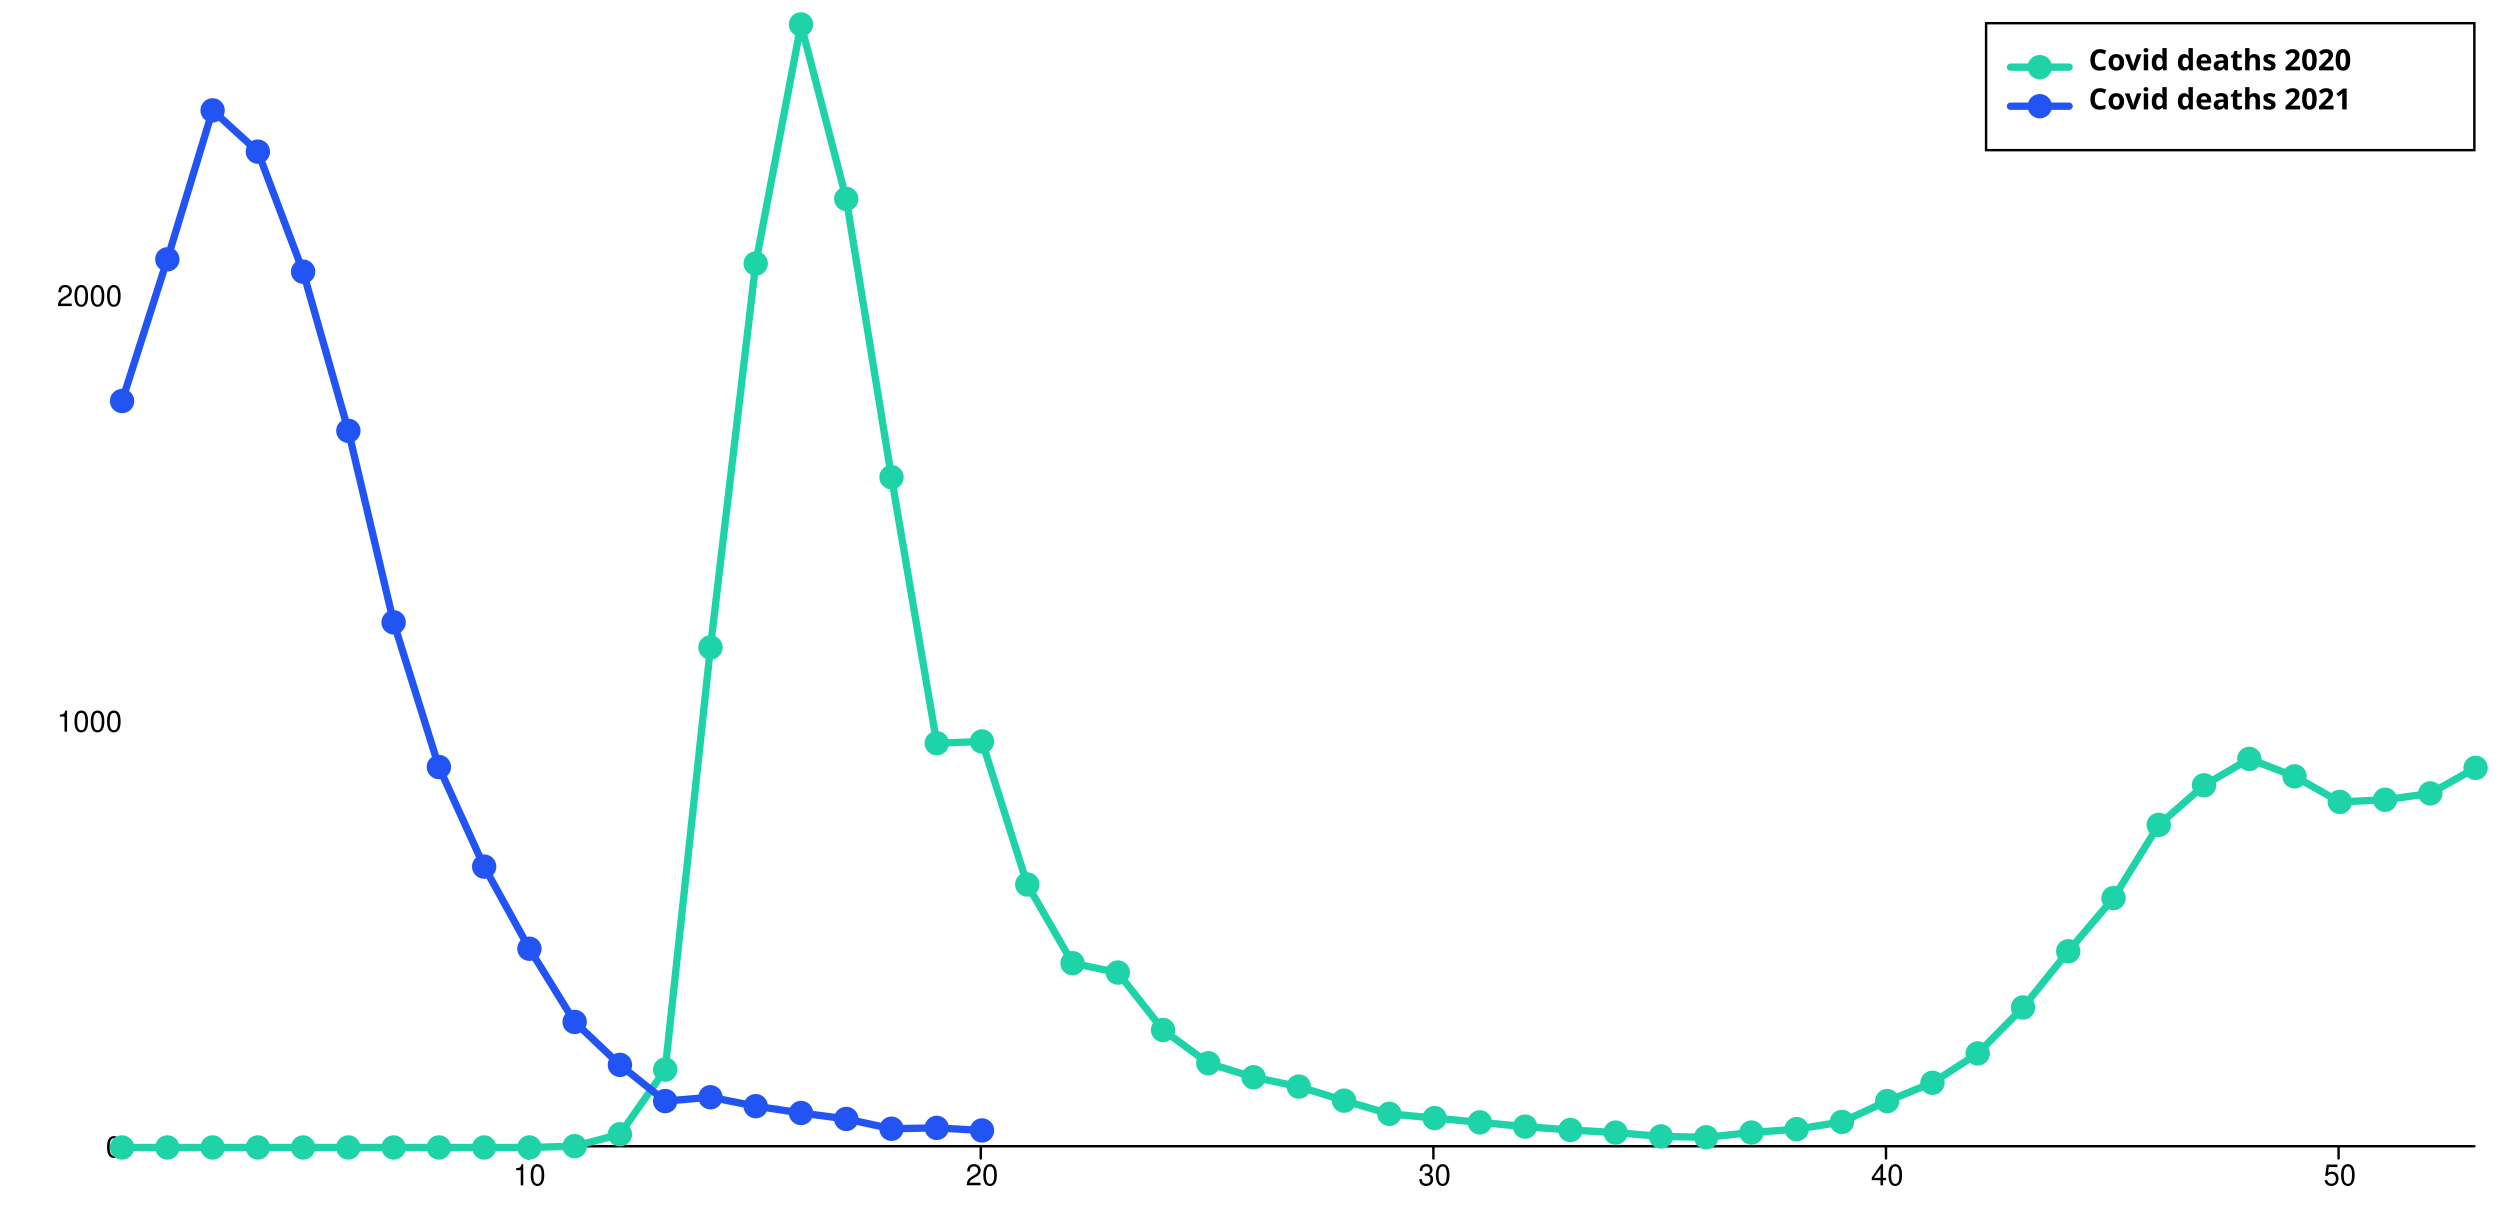
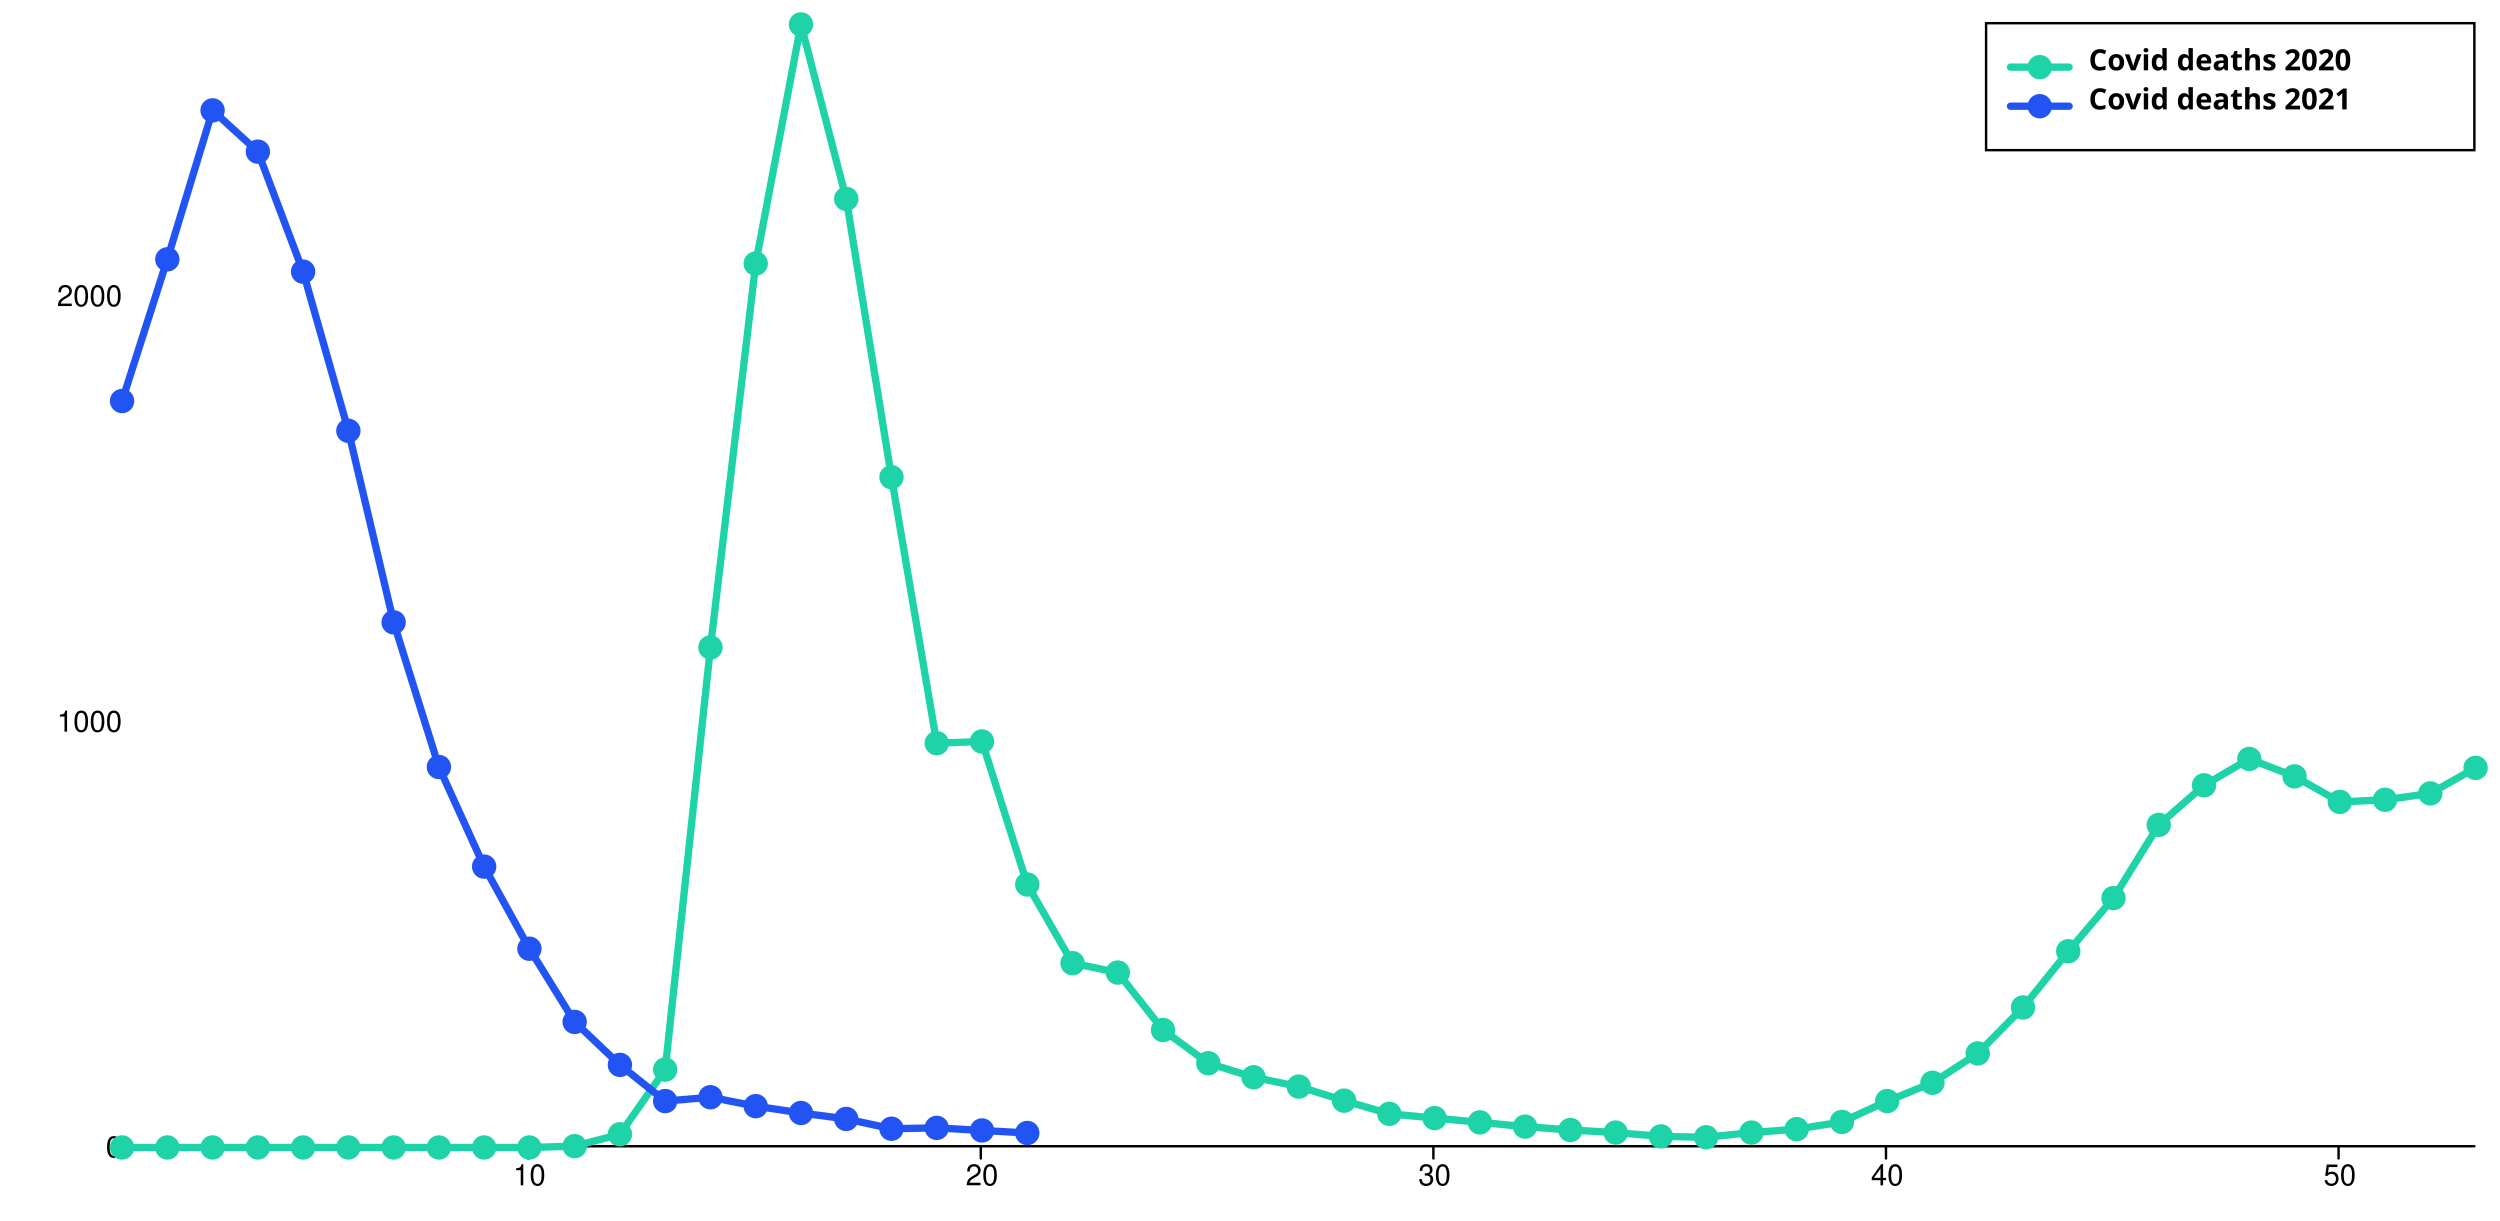
<svg xmlns="http://www.w3.org/2000/svg" width="1024" height="500" viewBox="0 0 1024 500" style="overflow:display" preserveAspectRatio="xMinYMin meet" overflow="visible">
  <defs>
    <style>
	.data-series path.line { fill-opacity: 0; stroke: black; }
	.data-series:hover path.line, .data-series.on path.line { cursor:pointer; }
	.data-series path.line.dotted { stroke-dasharray: 12 20 }
	#covid-deaths-2020-65-79:hover path.line, #covid-deaths-2020-65-79.on path.line { stroke-width: 5; }
	.data-series-0:hover circle, .data-series-0.on circle { display: inline; cursor:pointer; }
	#covid-deaths-2021-65-79:hover path.line, #covid-deaths-2021-65-79.on path.line { stroke-width: 5; }
	.data-series-1:hover circle, .data-series-1.on circle { display: inline; cursor:pointer; }
	.key rect { fill:transparent;stroke-width:1;stroke:black; }
	.key text { text-anchor:start;dominant-baseline:hanging;font-weight:bold;fill:black;stroke-width:0;font-family:sans-serif; }
	.graph-grid { font-family: "Helvetica Neue",Helvetica,Arial,"Lucida Grande",sans-serif; }
	.graph-grid line { stroke: black; stroke-width: 1; stroke-linecap: round; }
	.graph-grid.graph-grid-x text { text-anchor: middle; dominant-baseline: hanging; transform: translateY(10px); }
	.graph-grid.graph-grid-y text { text-anchor: end; dominant-baseline: middle; transform: translateX(-10px); }
	</style>
  </defs>
  <g class="graph-grid graph-grid-y">
    <line x1="49.50" y1="469.50" x2="1013.50" y2="469.50" data-left="50" />
    <text x="60" y="470" text-anchor="end">0</text>
    <text x="60" y="295.692" text-anchor="end">1000</text>
    <text x="60" y="121.383" text-anchor="end">2000</text>
    <text style="text-anchor:middle;dominant-baseline:hanging;font-weight:bold;transform: translateY(240px) rotate(-90deg);" />
  </g>
  <g class="graph-grid graph-grid-x">
    <line class="tick" x1="216.35" y1="469.50" x2="216.35" y2="474.50" />
    <text x="216.846" y="470" text-anchor="middle">10</text>
    <line class="tick" x1="401.73" y1="469.50" x2="401.73" y2="474.50" />
    <text x="402.231" y="470" text-anchor="middle">20</text>
    <line class="tick" x1="587.12" y1="469.50" x2="587.12" y2="474.50" />
    <text x="587.615" y="470" text-anchor="middle">30</text>
    <line class="tick" x1="772.50" y1="469.50" x2="772.50" y2="474.50" />
    <text x="773" y="470" text-anchor="middle">40</text>
    <line class="tick" x1="957.88" y1="469.50" x2="957.88" y2="474.50" />
    <text x="958.385" y="470" text-anchor="middle">50</text>
    <text style="text-anchor:middle;dominant-baseline:hanging;font-weight:bold;transform: translateY(240px) rotate(-90deg);" />
  </g>
  <g id="covid-deaths-2020-65-79" class="data-series data-series-0">
    <path d="M 50.00,470.00L 68.54,470.00L 87.08,470.00L 105.62,470.00L 124.15,470.00L 142.69,470.00L 161.23,470.00L 179.77,470.00L 198.31,470.00L 216.85,470.00L 235.38,469.48L 253.92,464.60L 272.46,438.10L 291.00,265.19L 309.54,107.96L 328.08,10.00L 346.62,81.47L 365.15,195.46L 383.69,304.41L 402.23,303.71L 420.77,362.28L 439.31,394.52L 457.85,398.36L 476.38,421.89L 494.92,435.49L 513.46,441.24L 532.00,445.07L 550.54,450.83L 569.08,456.23L 587.62,457.97L 606.15,459.72L 624.69,461.46L 643.23,462.85L 661.77,463.90L 680.31,465.47L 698.85,465.82L 717.38,463.90L 735.92,462.50L 754.46,459.54L 773.00,451.00L 791.54,443.51L 810.08,431.48L 828.62,412.65L 847.15,389.64L 865.69,367.86L 884.23,337.87L 902.77,321.66L 921.31,310.86L 939.85,318.00L 958.38,328.46L 976.92,327.59L 995.46,324.98L 1014.00,314.52" class="line" style="stroke:#1DD3A7" stroke-width="3" stroke-linecap="round" />
    <circle cx="50.00" cy="470.00" data-y="0.00" data-x="1" r="5" fill="#1DD3A7" />
    <circle cx="68.54" cy="470.00" data-y="0.00" data-x="2" r="5" fill="#1DD3A7" />
    <circle cx="87.08" cy="470.00" data-y="0.00" data-x="3" r="5" fill="#1DD3A7" />
    <circle cx="105.62" cy="470.00" data-y="0.00" data-x="4" r="5" fill="#1DD3A7" />
    <circle cx="124.15" cy="470.00" data-y="0.00" data-x="5" r="5" fill="#1DD3A7" />
    <circle cx="142.69" cy="470.00" data-y="0.00" data-x="6" r="5" fill="#1DD3A7" />
    <circle cx="161.23" cy="470.00" data-y="0.00" data-x="7" r="5" fill="#1DD3A7" />
    <circle cx="179.77" cy="470.00" data-y="0.00" data-x="8" r="5" fill="#1DD3A7" />
    <circle cx="198.31" cy="470.00" data-y="0.00" data-x="9" r="5" fill="#1DD3A7" />
    <circle cx="216.85" cy="470.00" data-y="0.00" data-x="10" r="5" fill="#1DD3A7" />
    <circle cx="235.38" cy="469.48" data-y="3.00" data-x="11" r="5" fill="#1DD3A7" />
    <circle cx="253.92" cy="464.60" data-y="31.00" data-x="12" r="5" fill="#1DD3A7" />
    <circle cx="272.46" cy="438.10" data-y="183.00" data-x="13" r="5" fill="#1DD3A7" />
    <circle cx="291.00" cy="265.19" data-y="1175.00" data-x="14" r="5" fill="#1DD3A7" />
    <circle cx="309.54" cy="107.96" data-y="2077.00" data-x="15" r="5" fill="#1DD3A7" />
    <circle cx="328.08" cy="10.00" data-y="2639.00" data-x="16" r="5" fill="#1DD3A7" />
    <circle cx="346.62" cy="81.47" data-y="2229.00" data-x="17" r="5" fill="#1DD3A7" />
    <circle cx="365.15" cy="195.46" data-y="1575.00" data-x="18" r="5" fill="#1DD3A7" />
    <circle cx="383.69" cy="304.41" data-y="950.00" data-x="19" r="5" fill="#1DD3A7" />
    <circle cx="402.23" cy="303.71" data-y="954.00" data-x="20" r="5" fill="#1DD3A7" />
    <circle cx="420.77" cy="362.28" data-y="618.00" data-x="21" r="5" fill="#1DD3A7" />
    <circle cx="439.31" cy="394.52" data-y="433.00" data-x="22" r="5" fill="#1DD3A7" />
    <circle cx="457.85" cy="398.36" data-y="411.00" data-x="23" r="5" fill="#1DD3A7" />
    <circle cx="476.38" cy="421.89" data-y="276.00" data-x="24" r="5" fill="#1DD3A7" />
    <circle cx="494.92" cy="435.49" data-y="198.00" data-x="25" r="5" fill="#1DD3A7" />
    <circle cx="513.46" cy="441.24" data-y="165.00" data-x="26" r="5" fill="#1DD3A7" />
    <circle cx="532.00" cy="445.07" data-y="143.00" data-x="27" r="5" fill="#1DD3A7" />
    <circle cx="550.54" cy="450.83" data-y="110.00" data-x="28" r="5" fill="#1DD3A7" />
    <circle cx="569.08" cy="456.23" data-y="79.00" data-x="29" r="5" fill="#1DD3A7" />
    <circle cx="587.62" cy="457.97" data-y="69.00" data-x="30" r="5" fill="#1DD3A7" />
    <circle cx="606.15" cy="459.72" data-y="59.00" data-x="31" r="5" fill="#1DD3A7" />
    <circle cx="624.69" cy="461.46" data-y="49.00" data-x="32" r="5" fill="#1DD3A7" />
    <circle cx="643.23" cy="462.85" data-y="41.00" data-x="33" r="5" fill="#1DD3A7" />
    <circle cx="661.77" cy="463.90" data-y="35.00" data-x="34" r="5" fill="#1DD3A7" />
    <circle cx="680.31" cy="465.47" data-y="26.00" data-x="35" r="5" fill="#1DD3A7" />
    <circle cx="698.85" cy="465.82" data-y="24.00" data-x="36" r="5" fill="#1DD3A7" />
    <circle cx="717.38" cy="463.90" data-y="35.00" data-x="37" r="5" fill="#1DD3A7" />
    <circle cx="735.92" cy="462.50" data-y="43.00" data-x="38" r="5" fill="#1DD3A7" />
    <circle cx="754.46" cy="459.54" data-y="60.00" data-x="39" r="5" fill="#1DD3A7" />
    <circle cx="773.00" cy="451.00" data-y="109.00" data-x="40" r="5" fill="#1DD3A7" />
    <circle cx="791.54" cy="443.51" data-y="152.00" data-x="41" r="5" fill="#1DD3A7" />
    <circle cx="810.08" cy="431.48" data-y="221.00" data-x="42" r="5" fill="#1DD3A7" />
    <circle cx="828.62" cy="412.65" data-y="329.00" data-x="43" r="5" fill="#1DD3A7" />
    <circle cx="847.15" cy="389.64" data-y="461.00" data-x="44" r="5" fill="#1DD3A7" />
    <circle cx="865.69" cy="367.86" data-y="586.00" data-x="45" r="5" fill="#1DD3A7" />
    <circle cx="884.23" cy="337.87" data-y="758.00" data-x="46" r="5" fill="#1DD3A7" />
    <circle cx="902.77" cy="321.66" data-y="851.00" data-x="47" r="5" fill="#1DD3A7" />
    <circle cx="921.31" cy="310.86" data-y="913.00" data-x="48" r="5" fill="#1DD3A7" />
    <circle cx="939.85" cy="318.00" data-y="872.00" data-x="49" r="5" fill="#1DD3A7" />
    <circle cx="958.38" cy="328.46" data-y="812.00" data-x="50" r="5" fill="#1DD3A7" />
    <circle cx="976.92" cy="327.59" data-y="817.00" data-x="51" r="5" fill="#1DD3A7" />
    <circle cx="995.46" cy="324.98" data-y="832.00" data-x="52" r="5" fill="#1DD3A7" />
    <circle cx="1014.00" cy="314.52" data-y="892.00" data-x="53" r="5" fill="#1DD3A7" />
  </g>
  <g id="covid-deaths-2021-65-79" class="data-series data-series-1">
-     <path d="M 50.00,164.26L 68.54,106.22L 87.08,45.21L 105.62,62.12L 124.15,111.27L 142.69,176.46L 161.23,254.90L 179.77,314.17L 198.31,354.96L 216.85,388.60L 235.38,418.58L 253.92,436.18L 272.46,451.00L 291.00,449.43L 309.54,453.09L 328.08,455.88L 346.62,458.32L 365.15,462.33L 383.69,461.98L 402.23,463.03" class="line" style="stroke:#2254F4" stroke-width="3" stroke-linecap="round" />
+     <path d="M 50.00,164.26L 68.54,106.22L 87.08,45.21L 105.62,62.12L 124.15,111.27L 142.69,176.46L 161.23,254.90L 179.77,314.17L 198.31,354.96L 216.85,388.60L 235.38,418.58L 253.92,436.18L 272.46,451.00L 291.00,449.43L 309.54,453.09L 328.08,455.88L 346.62,458.32L 365.15,462.33L 383.69,461.98L 402.23,463.03L 420.77,464.07" class="line" style="stroke:#2254F4" stroke-width="3" stroke-linecap="round" />
    <circle cx="50.00" cy="164.26" data-y="1754.00" data-x="1" r="5" fill="#2254F4" />
    <circle cx="68.54" cy="106.22" data-y="2087.00" data-x="2" r="5" fill="#2254F4" />
    <circle cx="87.08" cy="45.21" data-y="2437.00" data-x="3" r="5" fill="#2254F4" />
    <circle cx="105.62" cy="62.12" data-y="2340.00" data-x="4" r="5" fill="#2254F4" />
    <circle cx="124.15" cy="111.27" data-y="2058.00" data-x="5" r="5" fill="#2254F4" />
    <circle cx="142.69" cy="176.46" data-y="1684.00" data-x="6" r="5" fill="#2254F4" />
    <circle cx="161.23" cy="254.90" data-y="1234.00" data-x="7" r="5" fill="#2254F4" />
    <circle cx="179.77" cy="314.17" data-y="894.00" data-x="8" r="5" fill="#2254F4" />
    <circle cx="198.31" cy="354.96" data-y="660.00" data-x="9" r="5" fill="#2254F4" />
    <circle cx="216.85" cy="388.60" data-y="467.00" data-x="10" r="5" fill="#2254F4" />
    <circle cx="235.38" cy="418.58" data-y="295.00" data-x="11" r="5" fill="#2254F4" />
    <circle cx="253.92" cy="436.18" data-y="194.00" data-x="12" r="5" fill="#2254F4" />
    <circle cx="272.46" cy="451.00" data-y="109.00" data-x="13" r="5" fill="#2254F4" />
    <circle cx="291.00" cy="449.43" data-y="118.00" data-x="14" r="5" fill="#2254F4" />
    <circle cx="309.54" cy="453.09" data-y="97.00" data-x="15" r="5" fill="#2254F4" />
    <circle cx="328.08" cy="455.88" data-y="81.00" data-x="16" r="5" fill="#2254F4" />
    <circle cx="346.62" cy="458.32" data-y="67.00" data-x="17" r="5" fill="#2254F4" />
    <circle cx="365.15" cy="462.33" data-y="44.00" data-x="18" r="5" fill="#2254F4" />
    <circle cx="383.69" cy="461.98" data-y="46.00" data-x="19" r="5" fill="#2254F4" />
    <circle cx="402.23" cy="463.03" data-y="40.00" data-x="20" r="5" fill="#2254F4" />
+     <circle cx="420.77" cy="464.07" data-y="34.00" data-x="21" r="5" fill="#2254F4" />
  </g>
  <g class="key">
    <rect x="813.5" y="9.5" width="200" height="52" />
    <g id="covid-deaths-2020-65-79-key">&gt;	<text x="823.5" y="19.5">
        <tspan dx="32" dy="0">Covid deaths 2020</tspan>
      </text>
      <path d="M823.50,27.50 l 24 0" class="line" style="stroke:#1DD3A7" stroke-width="3" stroke-linecap="round" />
      <circle cx="835.50" cy="27.50" r="5" fill="#1DD3A7" />
    </g>
    <g id="covid-deaths-2021-65-79-key">&gt;	<text x="823.5" y="35.5">
        <tspan dx="32" dy="0">Covid deaths 2021</tspan>
      </text>
      <path d="M823.50,43.50 l 24 0" class="line" style="stroke:#2254F4" stroke-width="3" stroke-linecap="round" />
      <circle cx="835.50" cy="43.50" r="5" fill="#2254F4" />
    </g>
  </g>
</svg>
